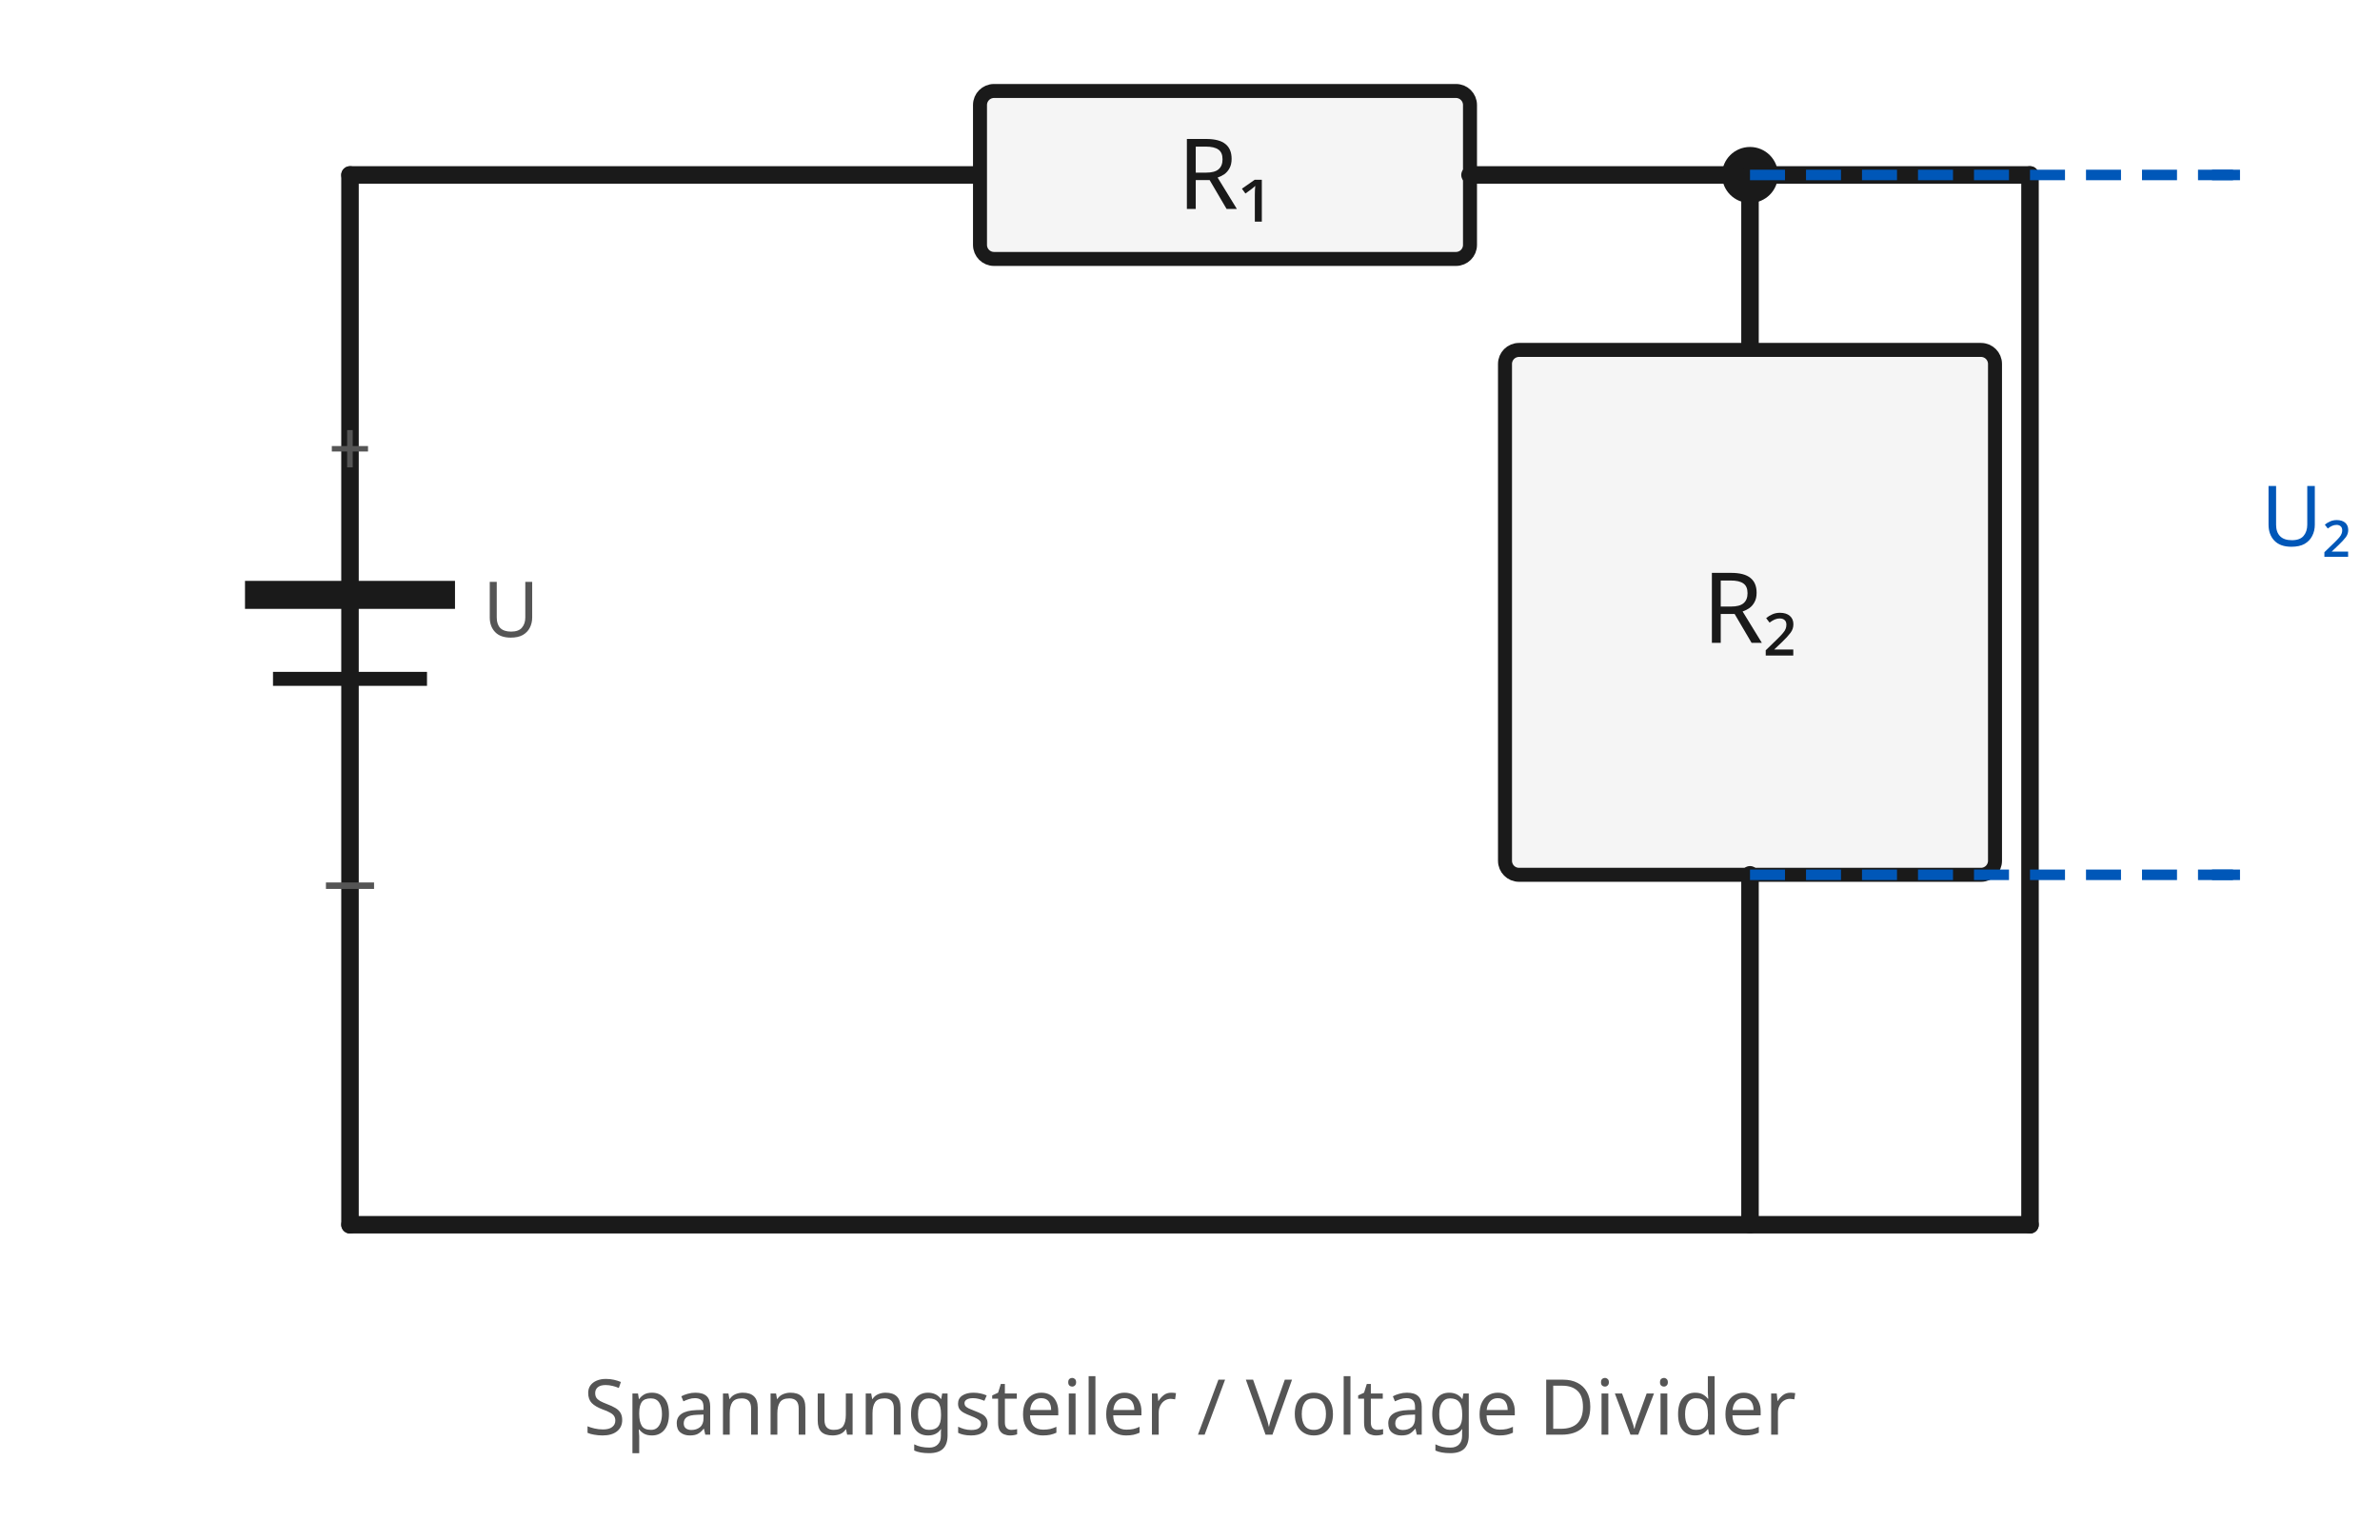
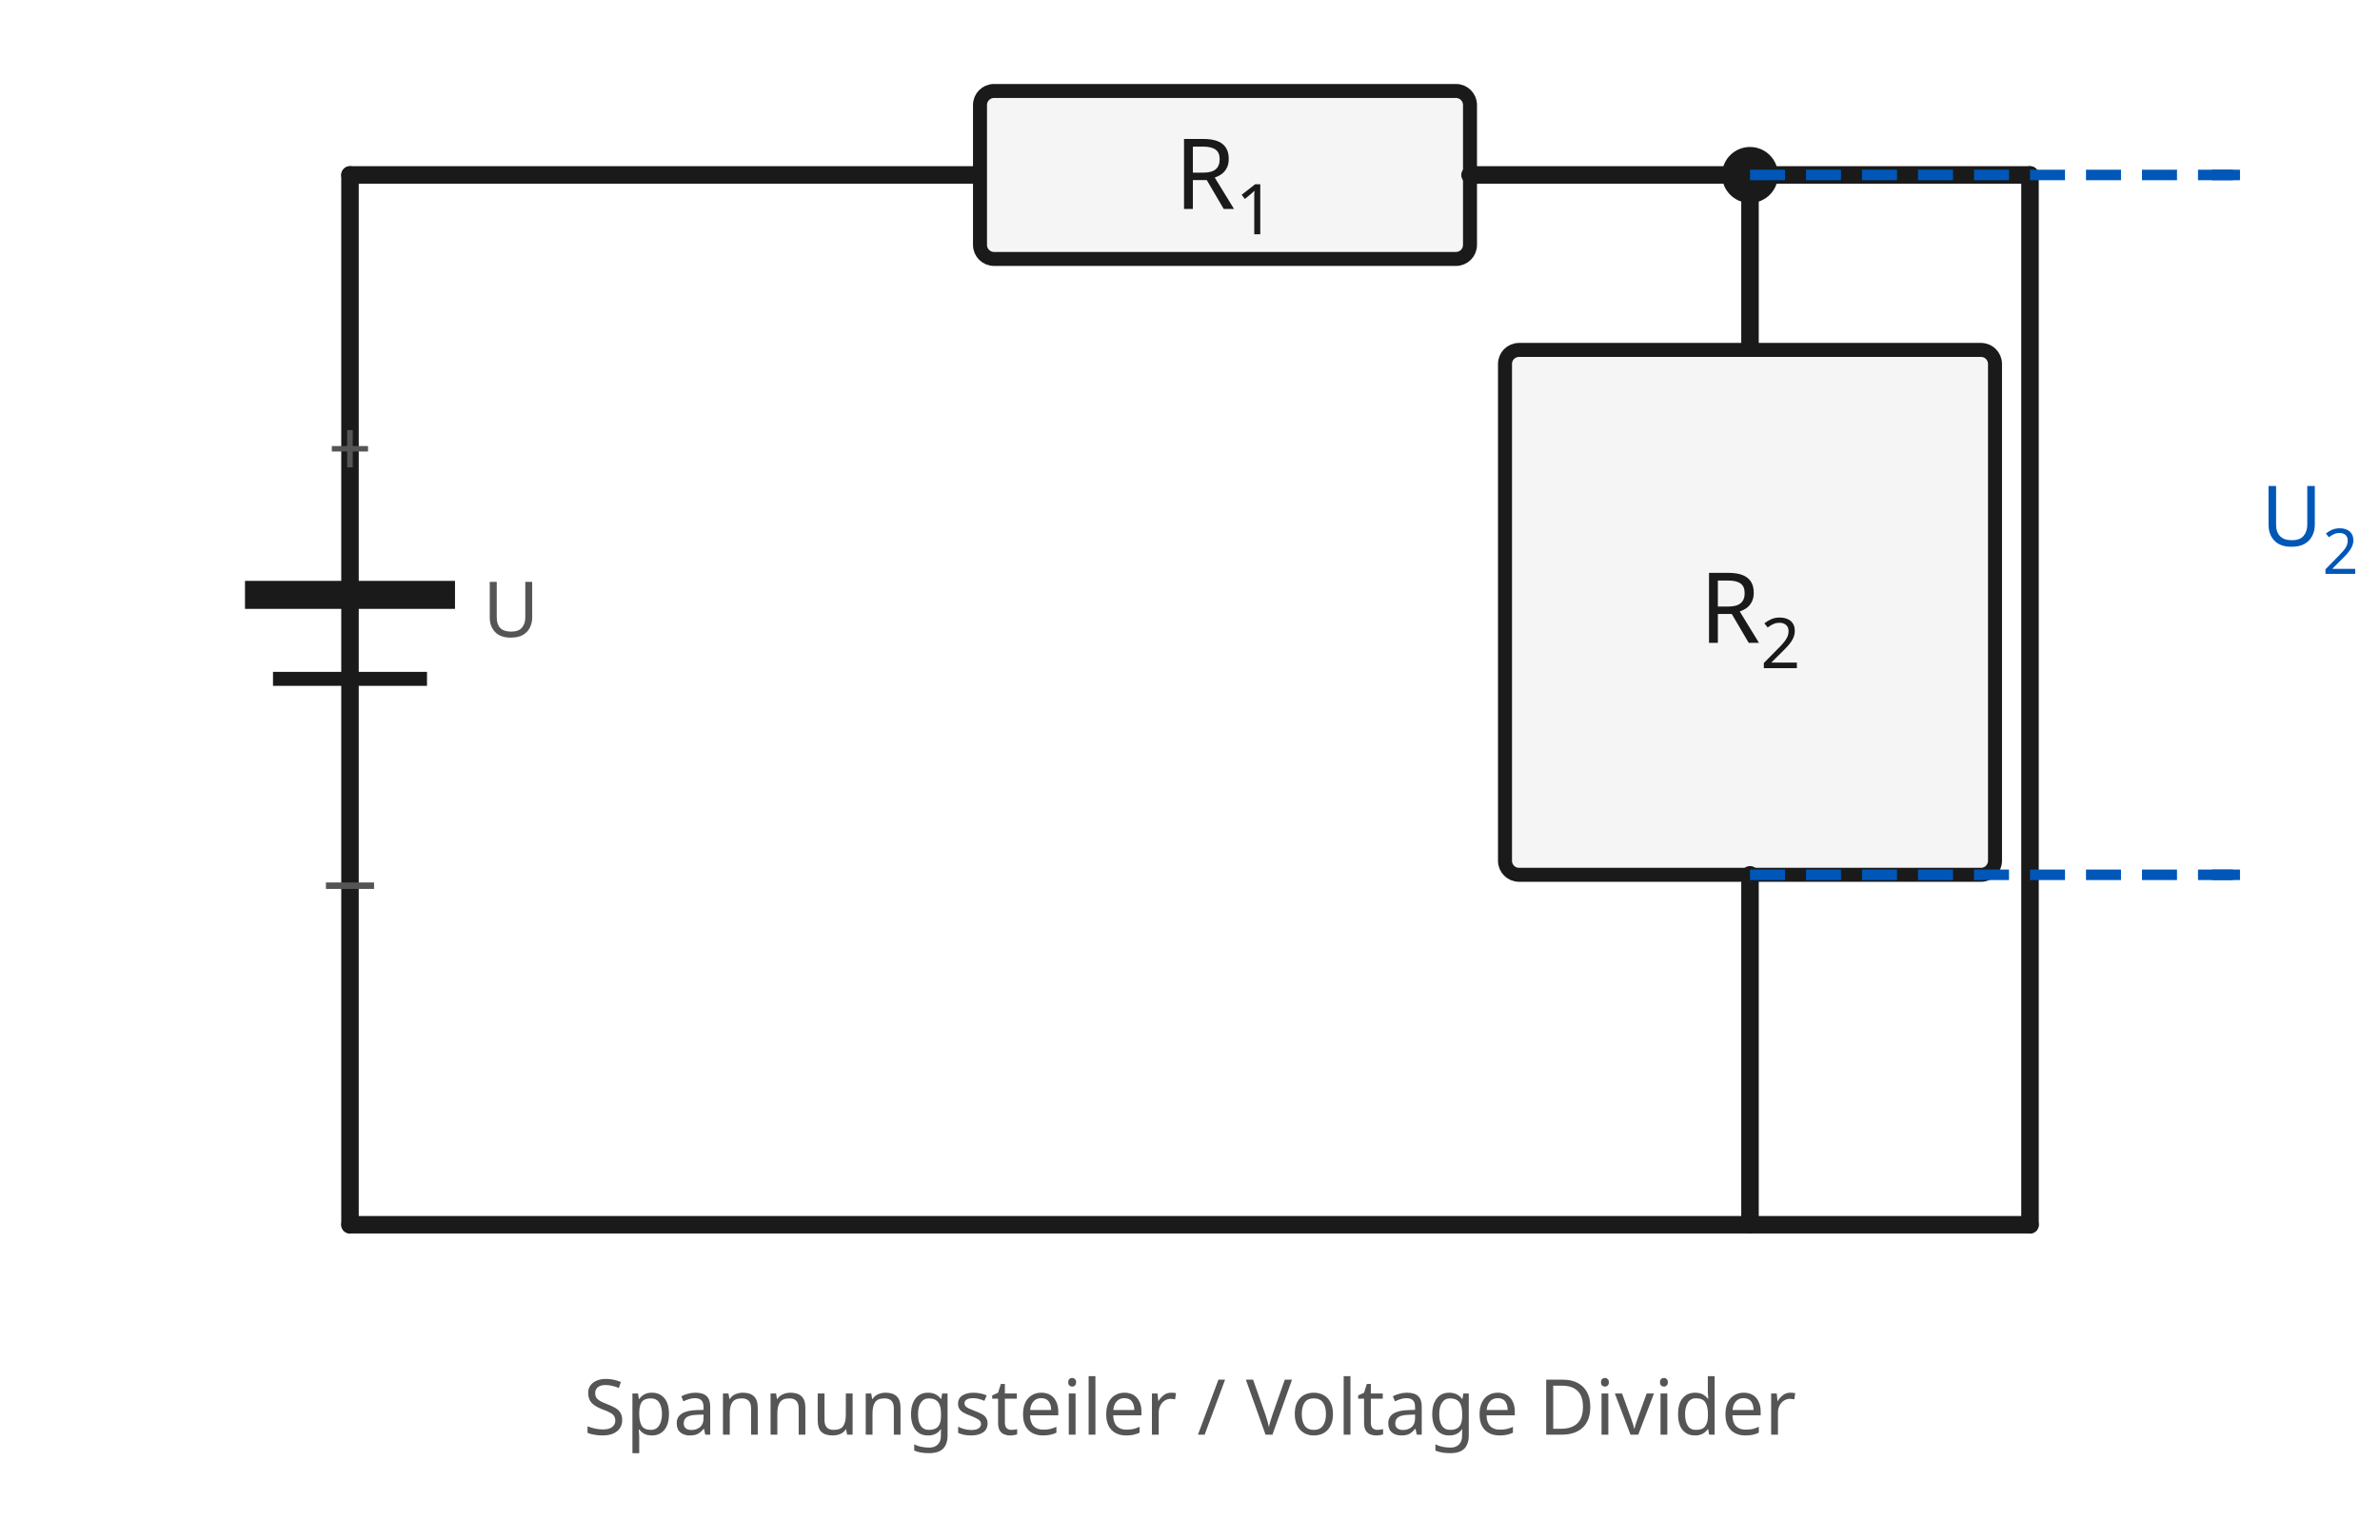
<svg xmlns="http://www.w3.org/2000/svg" viewBox="0 0 340 220" width="340" height="220">
  <style>
    .wire { stroke:#1a1a1a; stroke-width:2.5; fill:none; stroke-linecap:round; }
    .box  { stroke:#1a1a1a; stroke-width:2; fill:#f5f5f5; }
    .lbl  { font-family:sans-serif; font-size:14px; fill:#1a1a1a; text-anchor:middle; dominant-baseline:middle; }
    .sub  { font-family:sans-serif; font-size:11px; fill:#555; text-anchor:middle; }
    .out  { stroke:#0057b8; stroke-width:1.5; stroke-dasharray:5,3; fill:none; }
  </style>
  <line class="wire" x1="50" y1="25" x2="50" y2="175" />
  <line x1="35" y1="85" x2="65" y2="85" stroke="#1a1a1a" stroke-width="4" />
  <line x1="39" y1="97" x2="61" y2="97" stroke="#1a1a1a" stroke-width="2" />
  <text class="sub" x="50" y="68">+</text>
  <text class="sub" x="50" y="130">−</text>
  <text class="sub" x="73" y="91">U</text>
  <line class="wire" x1="50" y1="25" x2="140" y2="25" />
  <rect class="box" x="140" y="13" width="70" height="24" rx="2" />
-   <text class="lbl" x="175" y="25">R₁</text>
+   <text class="lbl" x="175" y="25">R<tspan dy="5" font-size="10">1</tspan>
+   </text>
  <line class="wire" x1="210" y1="25" x2="250" y2="25" />
  <circle cx="250" cy="25" r="4" fill="#1a1a1a" />
  <line class="wire" x1="250" y1="25" x2="250" y2="50" />
  <rect class="box" x="215" y="50" width="70" height="75" rx="2" />
-   <text class="lbl" x="250" y="87">R₂</text>
+   <text class="lbl" x="250" y="87">R<tspan dy="5" font-size="10">2</tspan>
+   </text>
  <line class="wire" x1="250" y1="125" x2="250" y2="175" />
  <line class="wire" x1="250" y1="25" x2="290" y2="25" />
  <line class="wire" x1="290" y1="25" x2="290" y2="175" />
  <line class="wire" x1="50" y1="175" x2="290" y2="175" />
  <line class="out" x1="250" y1="25" x2="320" y2="25" />
  <line class="out" x1="250" y1="125" x2="320" y2="125" />
  <line x1="316" y1="25" x2="320" y2="25" stroke="#0057b8" stroke-width="1.5" />
  <line x1="316" y1="125" x2="320" y2="125" stroke="#0057b8" stroke-width="1.5" />
-   <text x="323" y="78" font-family="sans-serif" font-size="12" fill="#0057b8" text-anchor="start">U₂</text>
+   <text x="323" y="78" font-family="sans-serif" font-size="12" fill="#0057b8" text-anchor="start">U<tspan dy="4" font-size="9">2</tspan>
+   </text>
  <text class="sub" x="170" y="205">Spannungsteiler / Voltage Divider</text>
</svg>
